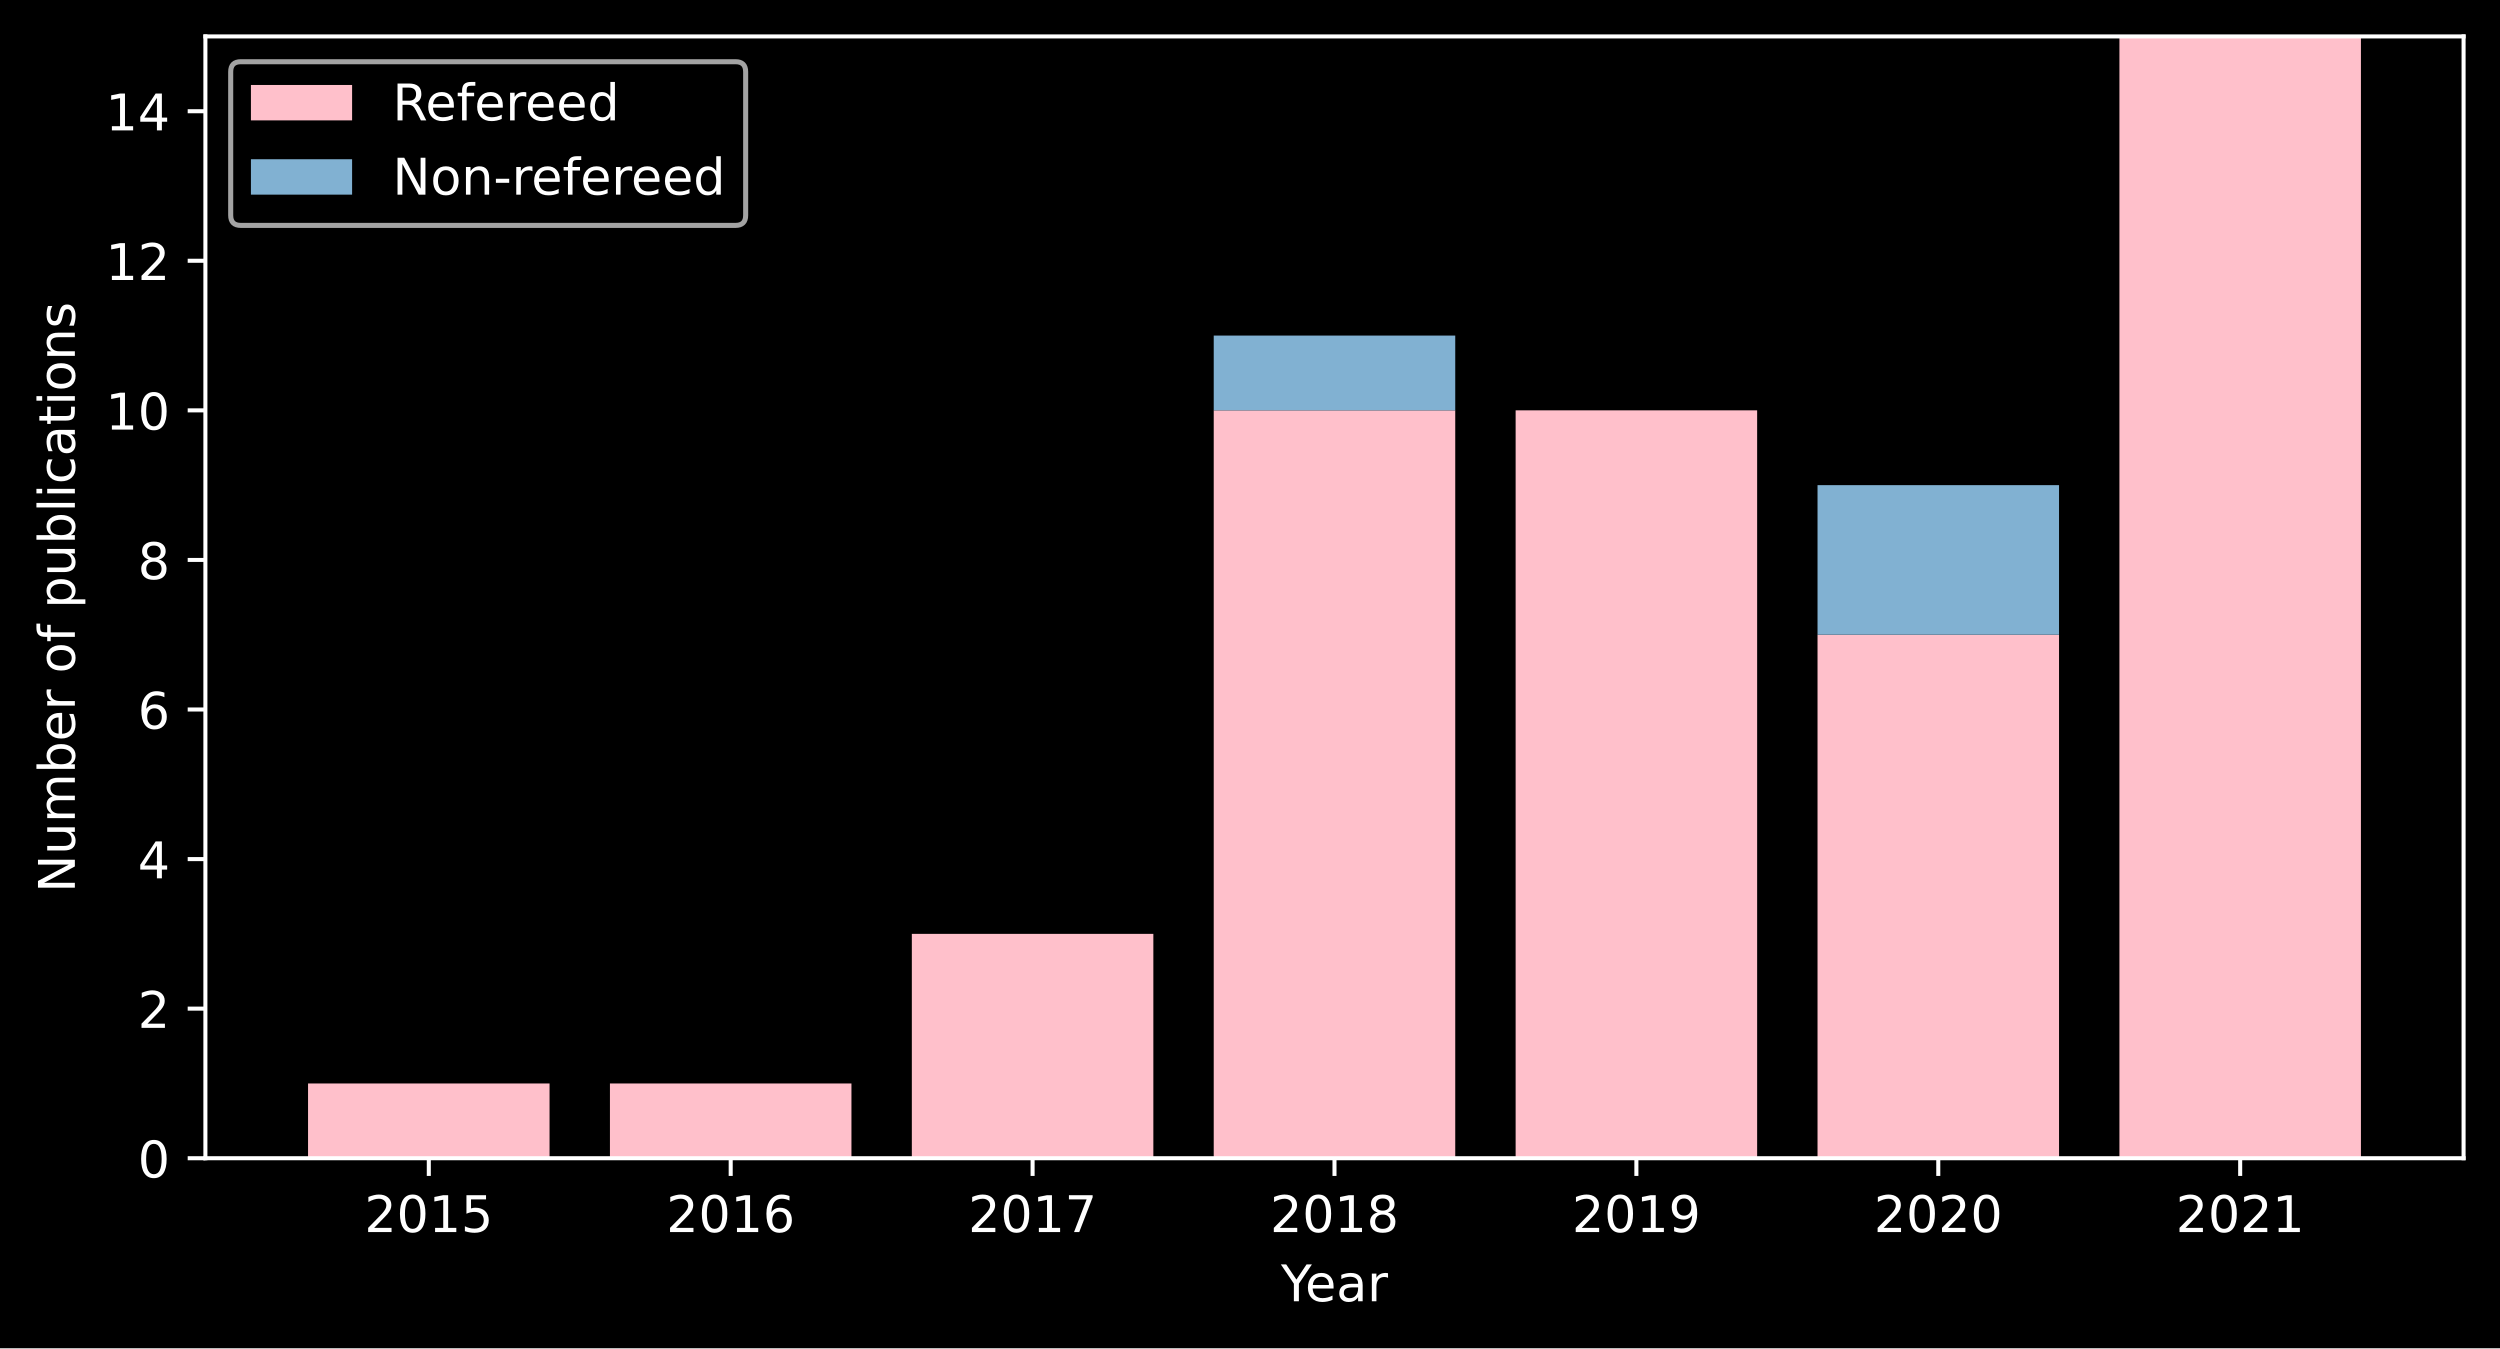
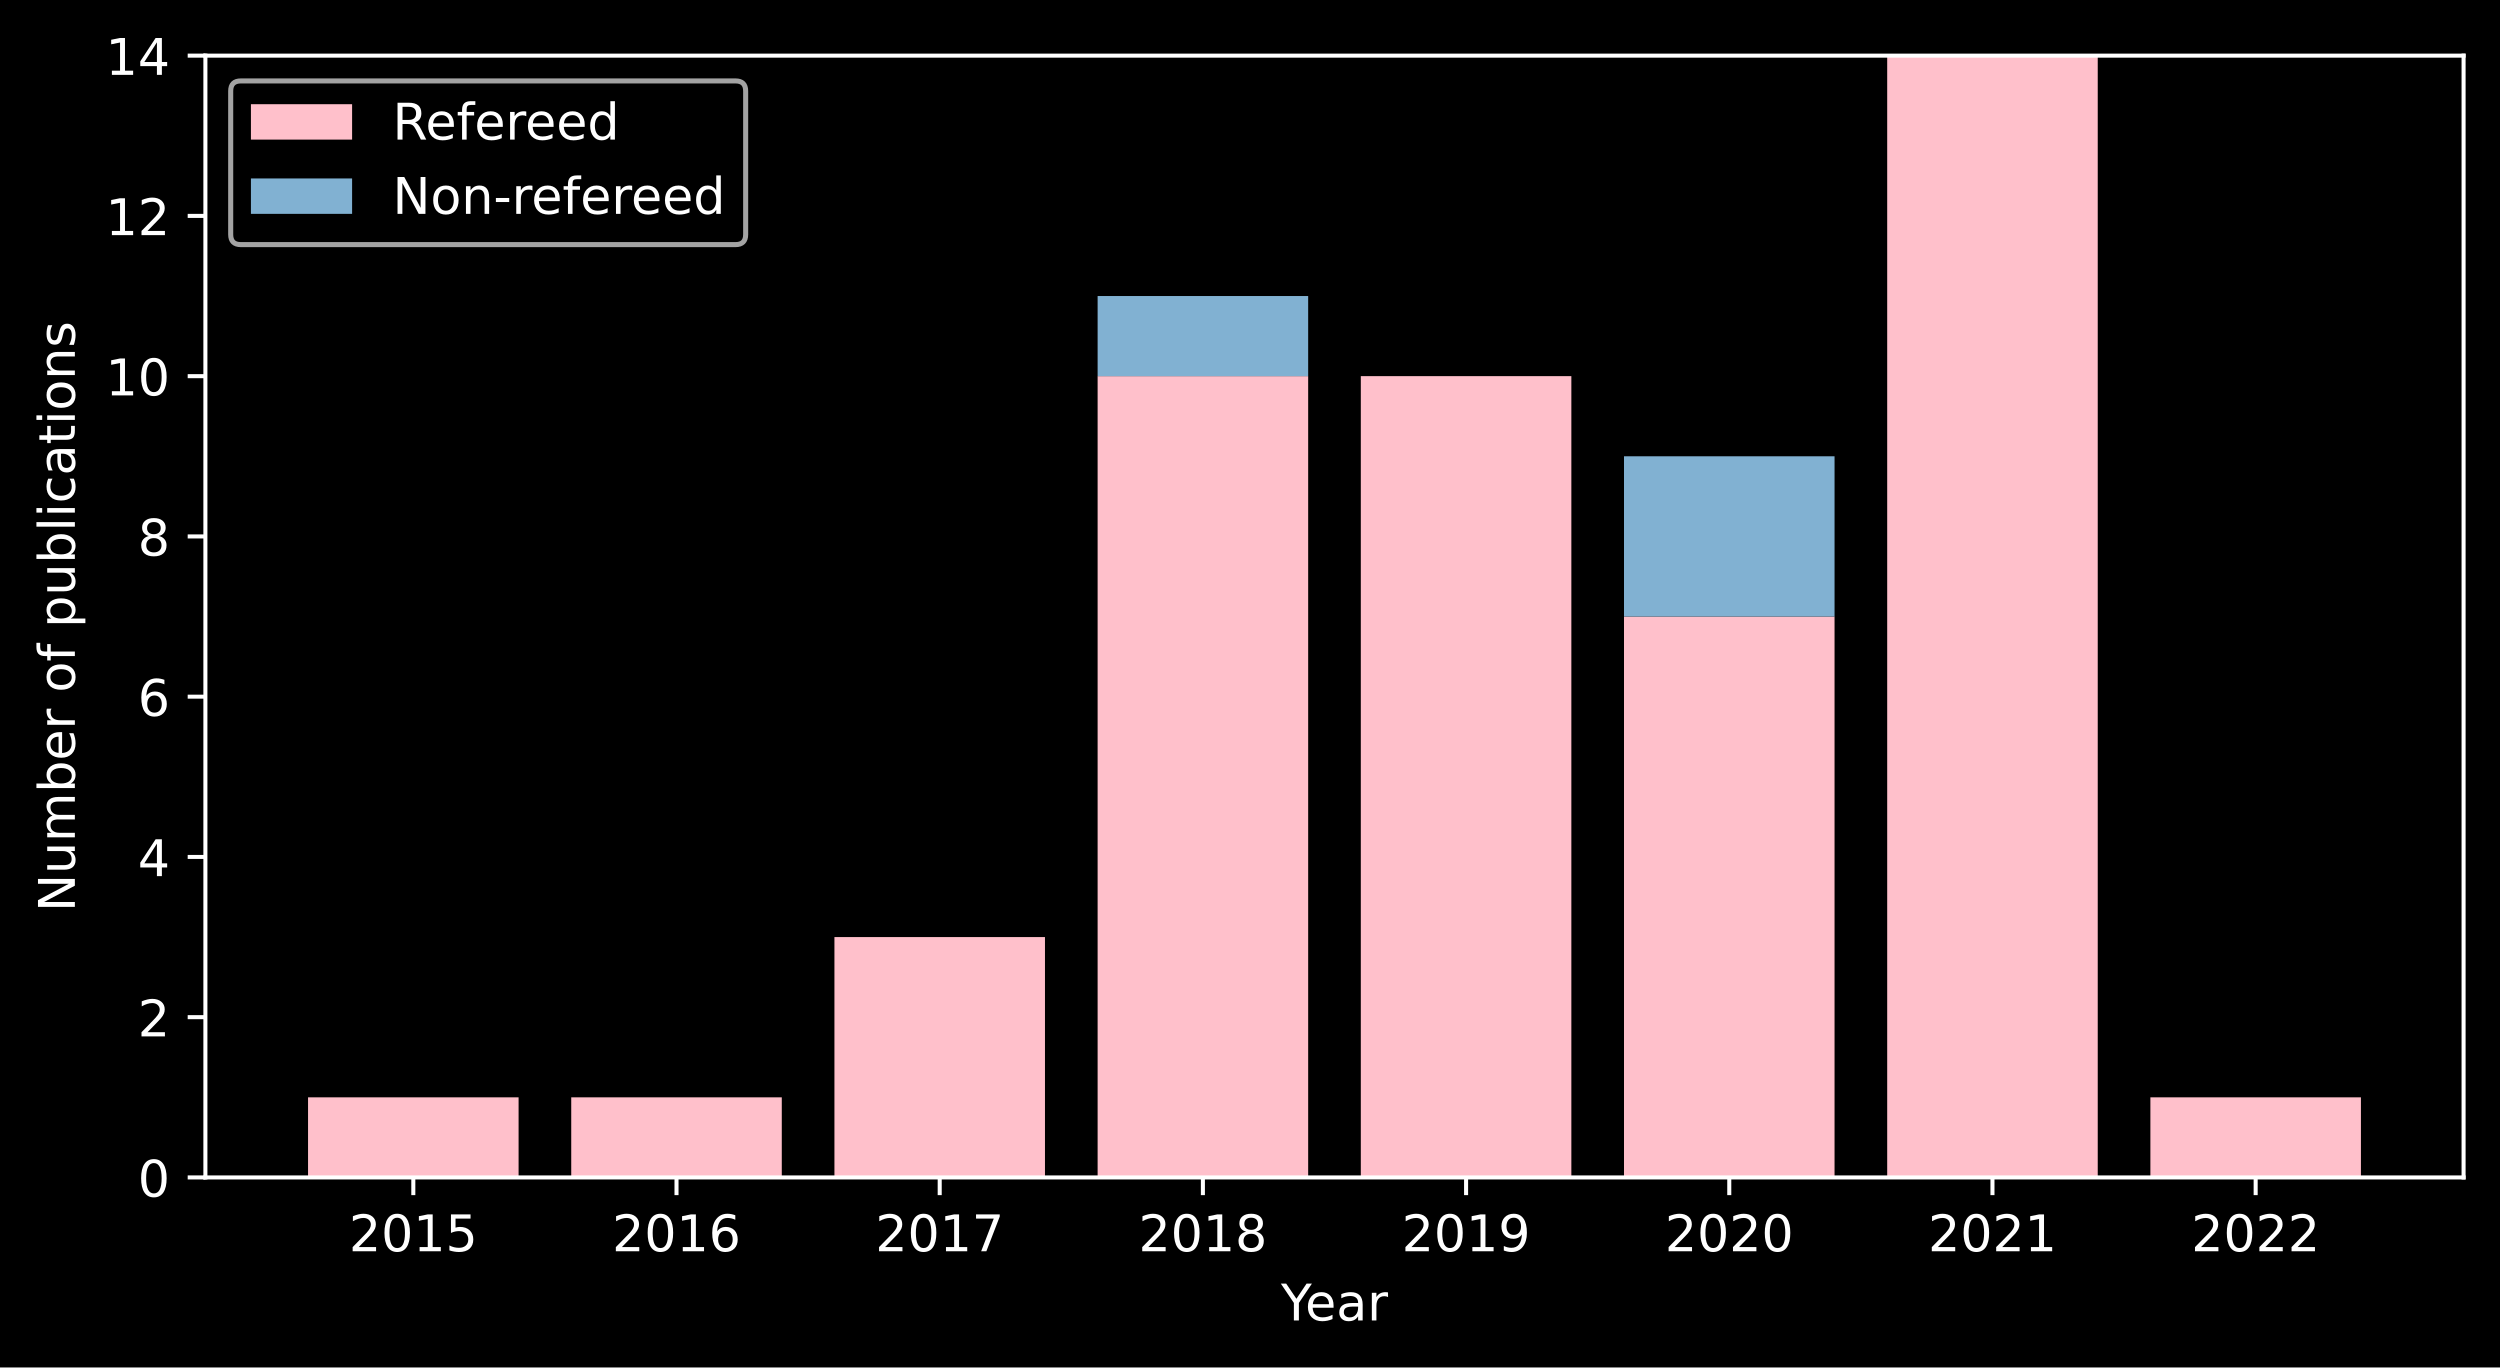
- <svg xmlns="http://www.w3.org/2000/svg" xmlns:xlink="http://www.w3.org/1999/xlink" width="494.203pt" height="266.516pt" viewBox="0 0 494.203 266.516" version="1.1">
+ <svg xmlns="http://www.w3.org/2000/svg" xmlns:xlink="http://www.w3.org/1999/xlink" width="494.203pt" height="270.315pt" viewBox="0 0 494.203 270.315" version="1.1">
  <defs>
    <style type="text/css">*{stroke-linejoin: round; stroke-linecap: butt}</style>
  </defs>
  <g id="figure_1">
    <g id="patch_1">
-       <path d="M 0 266.516  L 494.203 266.516  L 494.203 0  L 0 0  z " />
+       <path d="M 0 270.315  L 494.203 270.315  L 494.203 0  L 0 0  z " />
    </g>
    <g id="axes_1">
      <g id="patch_2">
-         <path d="M 40.603 228.96  L 487.003 228.96  L 487.003 7.2  L 40.603 7.2  z " />
+         <path d="M 40.603 232.759  L 487.003 232.759  L 487.003 10.999  L 40.603 10.999  z " />
      </g>
      <g id="patch_3">
-         <path d="M 418.969 228.96  L 466.712 228.96  L 466.712 7.2  L 418.969 7.2  z " clip-path="url(#p2ca83dac5c)" style="fill: #ffc0cb" />
+         <path d="M 425.09 232.759  L 466.712 232.759  L 466.712 216.919  L 425.09 216.919  z " clip-path="url(#p65c1b8918d)" style="fill: #ffc0cb" />
      </g>
      <g id="patch_4">
-         <path d="M 359.29 228.96  L 407.033 228.96  L 407.033 125.472  L 359.29 125.472  z " clip-path="url(#p2ca83dac5c)" style="fill: #ffc0cb" />
+         <path d="M 373.062 232.759  L 414.684 232.759  L 414.684 10.999  L 373.062 10.999  z " clip-path="url(#p65c1b8918d)" style="fill: #ffc0cb" />
      </g>
      <g id="patch_5">
-         <path d="M 299.611 228.96  L 347.354 228.96  L 347.354 81.12  L 299.611 81.12  z " clip-path="url(#p2ca83dac5c)" style="fill: #ffc0cb" />
+         <path d="M 321.034 232.759  L 362.656 232.759  L 362.656 121.879  L 321.034 121.879  z " clip-path="url(#p65c1b8918d)" style="fill: #ffc0cb" />
      </g>
      <g id="patch_6">
-         <path d="M 239.931 228.96  L 287.675 228.96  L 287.675 81.12  L 239.931 81.12  z " clip-path="url(#p2ca83dac5c)" style="fill: #ffc0cb" />
+         <path d="M 269.006 232.759  L 310.628 232.759  L 310.628 74.359  L 269.006 74.359  z " clip-path="url(#p65c1b8918d)" style="fill: #ffc0cb" />
      </g>
      <g id="patch_7">
-         <path d="M 180.252 228.96  L 227.996 228.96  L 227.996 184.608  L 180.252 184.608  z " clip-path="url(#p2ca83dac5c)" style="fill: #ffc0cb" />
+         <path d="M 216.978 232.759  L 258.6 232.759  L 258.6 74.359  L 216.978 74.359  z " clip-path="url(#p65c1b8918d)" style="fill: #ffc0cb" />
      </g>
      <g id="patch_8">
-         <path d="M 120.573 228.96  L 168.316 228.96  L 168.316 214.176  L 120.573 214.176  z " clip-path="url(#p2ca83dac5c)" style="fill: #ffc0cb" />
+         <path d="M 164.95 232.759  L 206.572 232.759  L 206.572 185.239  L 164.95 185.239  z " clip-path="url(#p65c1b8918d)" style="fill: #ffc0cb" />
      </g>
      <g id="patch_9">
-         <path d="M 60.894 228.96  L 108.637 228.96  L 108.637 214.176  L 60.894 214.176  z " clip-path="url(#p2ca83dac5c)" style="fill: #ffc0cb" />
+         <path d="M 112.922 232.759  L 154.544 232.759  L 154.544 216.919  L 112.922 216.919  z " clip-path="url(#p65c1b8918d)" style="fill: #ffc0cb" />
      </g>
      <g id="patch_10">
-         <path d="M 418.969 7.2  L 466.712 7.2  L 466.712 7.2  L 418.969 7.2  z " clip-path="url(#p2ca83dac5c)" style="fill: #81b1d2" />
+         <path d="M 60.894 232.759  L 102.516 232.759  L 102.516 216.919  L 60.894 216.919  z " clip-path="url(#p65c1b8918d)" style="fill: #ffc0cb" />
      </g>
      <g id="patch_11">
-         <path d="M 359.29 125.472  L 407.033 125.472  L 407.033 95.904  L 359.29 95.904  z " clip-path="url(#p2ca83dac5c)" style="fill: #81b1d2" />
+         <path d="M 425.09 216.919  L 466.712 216.919  L 466.712 216.919  L 425.09 216.919  z " clip-path="url(#p65c1b8918d)" style="fill: #81b1d2" />
      </g>
      <g id="patch_12">
-         <path d="M 299.611 81.12  L 347.354 81.12  L 347.354 81.12  L 299.611 81.12  z " clip-path="url(#p2ca83dac5c)" style="fill: #81b1d2" />
+         <path d="M 373.062 10.999  L 414.684 10.999  L 414.684 10.999  L 373.062 10.999  z " clip-path="url(#p65c1b8918d)" style="fill: #81b1d2" />
      </g>
      <g id="patch_13">
-         <path d="M 239.931 81.12  L 287.675 81.12  L 287.675 66.336  L 239.931 66.336  z " clip-path="url(#p2ca83dac5c)" style="fill: #81b1d2" />
+         <path d="M 321.034 121.879  L 362.656 121.879  L 362.656 90.199  L 321.034 90.199  z " clip-path="url(#p65c1b8918d)" style="fill: #81b1d2" />
      </g>
      <g id="patch_14">
-         <path d="M 180.252 184.608  L 227.996 184.608  L 227.996 184.608  L 180.252 184.608  z " clip-path="url(#p2ca83dac5c)" style="fill: #81b1d2" />
+         <path d="M 269.006 74.359  L 310.628 74.359  L 310.628 74.359  L 269.006 74.359  z " clip-path="url(#p65c1b8918d)" style="fill: #81b1d2" />
      </g>
      <g id="patch_15">
-         <path d="M 120.573 214.176  L 168.316 214.176  L 168.316 214.176  L 120.573 214.176  z " clip-path="url(#p2ca83dac5c)" style="fill: #81b1d2" />
+         <path d="M 216.978 74.359  L 258.6 74.359  L 258.6 58.519  L 216.978 58.519  z " clip-path="url(#p65c1b8918d)" style="fill: #81b1d2" />
      </g>
      <g id="patch_16">
-         <path d="M 60.894 214.176  L 108.637 214.176  L 108.637 214.176  L 60.894 214.176  z " clip-path="url(#p2ca83dac5c)" style="fill: #81b1d2" />
+         <path d="M 164.95 185.239  L 206.572 185.239  L 206.572 185.239  L 164.95 185.239  z " clip-path="url(#p65c1b8918d)" style="fill: #81b1d2" />
+       </g>
+       <g id="patch_17">
+         <path d="M 112.922 216.919  L 154.544 216.919  L 154.544 216.919  L 112.922 216.919  z " clip-path="url(#p65c1b8918d)" style="fill: #81b1d2" />
+       </g>
+       <g id="patch_18">
+         <path d="M 60.894 216.919  L 102.516 216.919  L 102.516 216.919  L 60.894 216.919  z " clip-path="url(#p65c1b8918d)" style="fill: #81b1d2" />
      </g>
      <g id="matplotlib.axis_1">
        <g id="xtick_1">
          <g id="line2d_1">
            <defs>
-               <path id="m5ac67cf105" d="M 0 0  L 0 3.5  " style="stroke: #ffffff; stroke-width: 0.8" />
-             </defs>
-             <g>
-               <use xlink:href="#m5ac67cf105" x="442.841" y="228.96" style="fill: #ffffff; stroke: #ffffff; stroke-width: 0.8" />
+               <path id="mf0e257eac7" d="M 0 0  L 0 3.5  " style="stroke: #ffffff; stroke-width: 0.8" />
+             </defs>
+             <g>
+               <use xlink:href="#mf0e257eac7" x="445.901" y="232.759" style="fill: #ffffff; stroke: #ffffff; stroke-width: 0.8" />
            </g>
          </g>
          <g id="text_1">
-             <g style="fill: #ffffff" transform="translate(430.1156 243.5584)scale(0.1 -0.1)">
+             <g style="fill: #ffffff" transform="translate(433.176 247.3577)scale(0.1 -0.1)">
              <defs>
                <path id="DejaVuSans-32" d="M 1228 531  L 3431 531  L 3431 0  L 469 0  L 469 531  Q 828 903 1448 1529  Q 2069 2156 2228 2338  Q 2531 2678 2651 2914  Q 2772 3150 2772 3378  Q 2772 3750 2511 3984  Q 2250 4219 1831 4219  Q 1534 4219 1204 4116  Q 875 4013 500 3803  L 500 4441  Q 881 4594 1212 4672  Q 1544 4750 1819 4750  Q 2544 4750 2975 4387  Q 3406 4025 3406 3419  Q 3406 3131 3298 2873  Q 3191 2616 2906 2266  Q 2828 2175 2409 1742  Q 1991 1309 1228 531  z " transform="scale(0.015625)" />
                <path id="DejaVuSans-30" d="M 2034 4250  Q 1547 4250 1301 3770  Q 1056 3291 1056 2328  Q 1056 1369 1301 889  Q 1547 409 2034 409  Q 2525 409 2770 889  Q 3016 1369 3016 2328  Q 3016 3291 2770 3770  Q 2525 4250 2034 4250  z M 2034 4750  Q 2819 4750 3233 4129  Q 3647 3509 3647 2328  Q 3647 1150 3233 529  Q 2819 -91 2034 -91  Q 1250 -91 836 529  Q 422 1150 422 2328  Q 422 3509 836 4129  Q 1250 4750 2034 4750  z " transform="scale(0.015625)" />
+               </defs>
+               <use xlink:href="#DejaVuSans-32" />
+               <use xlink:href="#DejaVuSans-30" x="63.623" />
+               <use xlink:href="#DejaVuSans-32" x="127.246" />
+               <use xlink:href="#DejaVuSans-32" x="190.869" />
+             </g>
+           </g>
+         </g>
+         <g id="xtick_2">
+           <g id="line2d_2">
+             <g>
+               <use xlink:href="#mf0e257eac7" x="393.873" y="232.759" style="fill: #ffffff; stroke: #ffffff; stroke-width: 0.8" />
+             </g>
+           </g>
+           <g id="text_2">
+             <g style="fill: #ffffff" transform="translate(381.1481 247.3577)scale(0.1 -0.1)">
+               <defs>
                <path id="DejaVuSans-31" d="M 794 531  L 1825 531  L 1825 4091  L 703 3866  L 703 4441  L 1819 4666  L 2450 4666  L 2450 531  L 3481 531  L 3481 0  L 794 0  L 794 531  z " transform="scale(0.015625)" />
              </defs>
              <use xlink:href="#DejaVuSans-32" />
              <use xlink:href="#DejaVuSans-30" x="63.623" />
              <use xlink:href="#DejaVuSans-32" x="127.246" />
              <use xlink:href="#DejaVuSans-31" x="190.869" />
            </g>
          </g>
        </g>
-         <g id="xtick_2">
-           <g id="line2d_2">
-             <g>
-               <use xlink:href="#m5ac67cf105" x="383.161" y="228.96" style="fill: #ffffff; stroke: #ffffff; stroke-width: 0.8" />
-             </g>
-           </g>
-           <g id="text_2">
-             <g style="fill: #ffffff" transform="translate(370.4364 243.5584)scale(0.1 -0.1)">
+         <g id="xtick_3">
+           <g id="line2d_3">
+             <g>
+               <use xlink:href="#mf0e257eac7" x="341.845" y="232.759" style="fill: #ffffff; stroke: #ffffff; stroke-width: 0.8" />
+             </g>
+           </g>
+           <g id="text_3">
+             <g style="fill: #ffffff" transform="translate(329.1201 247.3577)scale(0.1 -0.1)">
              <use xlink:href="#DejaVuSans-32" />
              <use xlink:href="#DejaVuSans-30" x="63.623" />
              <use xlink:href="#DejaVuSans-32" x="127.246" />
              <use xlink:href="#DejaVuSans-30" x="190.869" />
            </g>
          </g>
        </g>
-         <g id="xtick_3">
-           <g id="line2d_3">
-             <g>
-               <use xlink:href="#m5ac67cf105" x="323.482" y="228.96" style="fill: #ffffff; stroke: #ffffff; stroke-width: 0.8" />
-             </g>
-           </g>
-           <g id="text_3">
-             <g style="fill: #ffffff" transform="translate(310.7573 243.5584)scale(0.1 -0.1)">
+         <g id="xtick_4">
+           <g id="line2d_4">
+             <g>
+               <use xlink:href="#mf0e257eac7" x="289.817" y="232.759" style="fill: #ffffff; stroke: #ffffff; stroke-width: 0.8" />
+             </g>
+           </g>
+           <g id="text_4">
+             <g style="fill: #ffffff" transform="translate(277.0921 247.3577)scale(0.1 -0.1)">
              <defs>
                <path id="DejaVuSans-39" d="M 703 97  L 703 672  Q 941 559 1184 500  Q 1428 441 1663 441  Q 2288 441 2617 861  Q 2947 1281 2994 2138  Q 2813 1869 2534 1725  Q 2256 1581 1919 1581  Q 1219 1581 811 2004  Q 403 2428 403 3163  Q 403 3881 828 4315  Q 1253 4750 1959 4750  Q 2769 4750 3195 4129  Q 3622 3509 3622 2328  Q 3622 1225 3098 567  Q 2575 -91 1691 -91  Q 1453 -91 1209 -44  Q 966 3 703 97  z M 1959 2075  Q 2384 2075 2632 2365  Q 2881 2656 2881 3163  Q 2881 3666 2632 3958  Q 2384 4250 1959 4250  Q 1534 4250 1286 3958  Q 1038 3666 1038 3163  Q 1038 2656 1286 2365  Q 1534 2075 1959 2075  z " transform="scale(0.015625)" />
              </defs>
              <use xlink:href="#DejaVuSans-32" />
              <use xlink:href="#DejaVuSans-30" x="63.623" />
              <use xlink:href="#DejaVuSans-31" x="127.246" />
              <use xlink:href="#DejaVuSans-39" x="190.869" />
            </g>
          </g>
        </g>
-         <g id="xtick_4">
-           <g id="line2d_4">
-             <g>
-               <use xlink:href="#m5ac67cf105" x="263.803" y="228.96" style="fill: #ffffff; stroke: #ffffff; stroke-width: 0.8" />
-             </g>
-           </g>
-           <g id="text_4">
-             <g style="fill: #ffffff" transform="translate(251.0781 243.5584)scale(0.1 -0.1)">
+         <g id="xtick_5">
+           <g id="line2d_5">
+             <g>
+               <use xlink:href="#mf0e257eac7" x="237.789" y="232.759" style="fill: #ffffff; stroke: #ffffff; stroke-width: 0.8" />
+             </g>
+           </g>
+           <g id="text_5">
+             <g style="fill: #ffffff" transform="translate(225.0641 247.3577)scale(0.1 -0.1)">
              <defs>
                <path id="DejaVuSans-38" d="M 2034 2216  Q 1584 2216 1326 1975  Q 1069 1734 1069 1313  Q 1069 891 1326 650  Q 1584 409 2034 409  Q 2484 409 2743 651  Q 3003 894 3003 1313  Q 3003 1734 2745 1975  Q 2488 2216 2034 2216  z M 1403 2484  Q 997 2584 770 2862  Q 544 3141 544 3541  Q 544 4100 942 4425  Q 1341 4750 2034 4750  Q 2731 4750 3128 4425  Q 3525 4100 3525 3541  Q 3525 3141 3298 2862  Q 3072 2584 2669 2484  Q 3125 2378 3379 2068  Q 3634 1759 3634 1313  Q 3634 634 3220 271  Q 2806 -91 2034 -91  Q 1263 -91 848 271  Q 434 634 434 1313  Q 434 1759 690 2068  Q 947 2378 1403 2484  z M 1172 3481  Q 1172 3119 1398 2916  Q 1625 2713 2034 2713  Q 2441 2713 2670 2916  Q 2900 3119 2900 3481  Q 2900 3844 2670 4047  Q 2441 4250 2034 4250  Q 1625 4250 1398 4047  Q 1172 3844 1172 3481  z " transform="scale(0.015625)" />
              </defs>
              <use xlink:href="#DejaVuSans-32" />
              <use xlink:href="#DejaVuSans-30" x="63.623" />
              <use xlink:href="#DejaVuSans-31" x="127.246" />
              <use xlink:href="#DejaVuSans-38" x="190.869" />
            </g>
          </g>
        </g>
-         <g id="xtick_5">
-           <g id="line2d_5">
-             <g>
-               <use xlink:href="#m5ac67cf105" x="204.124" y="228.96" style="fill: #ffffff; stroke: #ffffff; stroke-width: 0.8" />
-             </g>
-           </g>
-           <g id="text_5">
-             <g style="fill: #ffffff" transform="translate(191.399 243.5584)scale(0.1 -0.1)">
+         <g id="xtick_6">
+           <g id="line2d_6">
+             <g>
+               <use xlink:href="#mf0e257eac7" x="185.761" y="232.759" style="fill: #ffffff; stroke: #ffffff; stroke-width: 0.8" />
+             </g>
+           </g>
+           <g id="text_6">
+             <g style="fill: #ffffff" transform="translate(173.0362 247.3577)scale(0.1 -0.1)">
              <defs>
                <path id="DejaVuSans-37" d="M 525 4666  L 3525 4666  L 3525 4397  L 1831 0  L 1172 0  L 2766 4134  L 525 4134  L 525 4666  z " transform="scale(0.015625)" />
              </defs>
              <use xlink:href="#DejaVuSans-32" />
              <use xlink:href="#DejaVuSans-30" x="63.623" />
              <use xlink:href="#DejaVuSans-31" x="127.246" />
              <use xlink:href="#DejaVuSans-37" x="190.869" />
            </g>
          </g>
        </g>
-         <g id="xtick_6">
-           <g id="line2d_6">
-             <g>
-               <use xlink:href="#m5ac67cf105" x="144.445" y="228.96" style="fill: #ffffff; stroke: #ffffff; stroke-width: 0.8" />
-             </g>
-           </g>
-           <g id="text_6">
-             <g style="fill: #ffffff" transform="translate(131.7198 243.5584)scale(0.1 -0.1)">
+         <g id="xtick_7">
+           <g id="line2d_7">
+             <g>
+               <use xlink:href="#mf0e257eac7" x="133.733" y="232.759" style="fill: #ffffff; stroke: #ffffff; stroke-width: 0.8" />
+             </g>
+           </g>
+           <g id="text_7">
+             <g style="fill: #ffffff" transform="translate(121.0082 247.3577)scale(0.1 -0.1)">
              <defs>
                <path id="DejaVuSans-36" d="M 2113 2584  Q 1688 2584 1439 2293  Q 1191 2003 1191 1497  Q 1191 994 1439 701  Q 1688 409 2113 409  Q 2538 409 2786 701  Q 3034 994 3034 1497  Q 3034 2003 2786 2293  Q 2538 2584 2113 2584  z M 3366 4563  L 3366 3988  Q 3128 4100 2886 4159  Q 2644 4219 2406 4219  Q 1781 4219 1451 3797  Q 1122 3375 1075 2522  Q 1259 2794 1537 2939  Q 1816 3084 2150 3084  Q 2853 3084 3261 2657  Q 3669 2231 3669 1497  Q 3669 778 3244 343  Q 2819 -91 2113 -91  Q 1303 -91 875 529  Q 447 1150 447 2328  Q 447 3434 972 4092  Q 1497 4750 2381 4750  Q 2619 4750 2861 4703  Q 3103 4656 3366 4563  z " transform="scale(0.015625)" />
              </defs>
              <use xlink:href="#DejaVuSans-32" />
              <use xlink:href="#DejaVuSans-30" x="63.623" />
              <use xlink:href="#DejaVuSans-31" x="127.246" />
              <use xlink:href="#DejaVuSans-36" x="190.869" />
            </g>
          </g>
        </g>
-         <g id="xtick_7">
-           <g id="line2d_7">
-             <g>
-               <use xlink:href="#m5ac67cf105" x="84.766" y="228.96" style="fill: #ffffff; stroke: #ffffff; stroke-width: 0.8" />
-             </g>
-           </g>
-           <g id="text_7">
-             <g style="fill: #ffffff" transform="translate(72.04069 243.5584)scale(0.1 -0.1)">
+         <g id="xtick_8">
+           <g id="line2d_8">
+             <g>
+               <use xlink:href="#mf0e257eac7" x="81.705" y="232.759" style="fill: #ffffff; stroke: #ffffff; stroke-width: 0.8" />
+             </g>
+           </g>
+           <g id="text_8">
+             <g style="fill: #ffffff" transform="translate(68.98022 247.3577)scale(0.1 -0.1)">
              <defs>
                <path id="DejaVuSans-35" d="M 691 4666  L 3169 4666  L 3169 4134  L 1269 4134  L 1269 2991  Q 1406 3038 1543 3061  Q 1681 3084 1819 3084  Q 2600 3084 3056 2656  Q 3513 2228 3513 1497  Q 3513 744 3044 326  Q 2575 -91 1722 -91  Q 1428 -91 1123 -41  Q 819 9 494 109  L 494 744  Q 775 591 1075 516  Q 1375 441 1709 441  Q 2250 441 2565 725  Q 2881 1009 2881 1497  Q 2881 1984 2565 2268  Q 2250 2553 1709 2553  Q 1456 2553 1204 2497  Q 953 2441 691 2322  L 691 4666  z " transform="scale(0.015625)" />
              </defs>
              <use xlink:href="#DejaVuSans-32" />
              <use xlink:href="#DejaVuSans-30" x="63.623" />
              <use xlink:href="#DejaVuSans-31" x="127.246" />
              <use xlink:href="#DejaVuSans-35" x="190.869" />
            </g>
          </g>
        </g>
-         <g id="text_8">
-           <g style="fill: #ffffff" transform="translate(253.2156 257.2366)scale(0.1 -0.1)">
+         <g id="text_9">
+           <g style="fill: #ffffff" transform="translate(253.2156 261.0358)scale(0.1 -0.1)">
            <defs>
              <path id="DejaVuSans-59" d="M -13 4666  L 666 4666  L 1959 2747  L 3244 4666  L 3922 4666  L 2272 2222  L 2272 0  L 1638 0  L 1638 2222  L -13 4666  z " transform="scale(0.015625)" />
              <path id="DejaVuSans-65" d="M 3597 1894  L 3597 1613  L 953 1613  Q 991 1019 1311 708  Q 1631 397 2203 397  Q 2534 397 2845 478  Q 3156 559 3463 722  L 3463 178  Q 3153 47 2828 -22  Q 2503 -91 2169 -91  Q 1331 -91 842 396  Q 353 884 353 1716  Q 353 2575 817 3079  Q 1281 3584 2069 3584  Q 2775 3584 3186 3129  Q 3597 2675 3597 1894  z M 3022 2063  Q 3016 2534 2758 2815  Q 2500 3097 2075 3097  Q 1594 3097 1305 2825  Q 1016 2553 972 2059  L 3022 2063  z " transform="scale(0.015625)" />
              <path id="DejaVuSans-61" d="M 2194 1759  Q 1497 1759 1228 1600  Q 959 1441 959 1056  Q 959 750 1161 570  Q 1363 391 1709 391  Q 2188 391 2477 730  Q 2766 1069 2766 1631  L 2766 1759  L 2194 1759  z M 3341 1997  L 3341 0  L 2766 0  L 2766 531  Q 2569 213 2275 61  Q 1981 -91 1556 -91  Q 1019 -91 701 211  Q 384 513 384 1019  Q 384 1609 779 1909  Q 1175 2209 1959 2209  L 2766 2209  L 2766 2266  Q 2766 2663 2505 2880  Q 2244 3097 1772 3097  Q 1472 3097 1187 3025  Q 903 2953 641 2809  L 641 3341  Q 956 3463 1253 3523  Q 1550 3584 1831 3584  Q 2591 3584 2966 3190  Q 3341 2797 3341 1997  z " transform="scale(0.015625)" />
              <path id="DejaVuSans-72" d="M 2631 2963  Q 2534 3019 2420 3045  Q 2306 3072 2169 3072  Q 1681 3072 1420 2755  Q 1159 2438 1159 1844  L 1159 0  L 581 0  L 581 3500  L 1159 3500  L 1159 2956  Q 1341 3275 1631 3429  Q 1922 3584 2338 3584  Q 2397 3584 2469 3576  Q 2541 3569 2628 3553  L 2631 2963  z " transform="scale(0.015625)" />
            </defs>
            <use xlink:href="#DejaVuSans-59" />
            <use xlink:href="#DejaVuSans-65" x="47.834" />
            <use xlink:href="#DejaVuSans-61" x="109.357" />
            <use xlink:href="#DejaVuSans-72" x="170.637" />
          </g>
        </g>
      </g>
      <g id="matplotlib.axis_2">
        <g id="ytick_1">
-           <g id="line2d_8">
-             <defs>
-               <path id="m1ccf8894b9" d="M 0 0  L -3.5 0  " style="stroke: #ffffff; stroke-width: 0.8" />
-             </defs>
-             <g>
-               <use xlink:href="#m1ccf8894b9" x="40.603" y="228.96" style="fill: #ffffff; stroke: #ffffff; stroke-width: 0.8" />
-             </g>
-           </g>
-           <g id="text_9">
-             <g style="fill: #ffffff" transform="translate(27.24063 232.7592)scale(0.1 -0.1)">
+           <g id="line2d_9">
+             <defs>
+               <path id="m6a68aeeb40" d="M 0 0  L -3.5 0  " style="stroke: #ffffff; stroke-width: 0.8" />
+             </defs>
+             <g>
+               <use xlink:href="#m6a68aeeb40" x="40.603" y="232.759" style="fill: #ffffff; stroke: #ffffff; stroke-width: 0.8" />
+             </g>
+           </g>
+           <g id="text_10">
+             <g style="fill: #ffffff" transform="translate(27.24063 236.5584)scale(0.1 -0.1)">
              <use xlink:href="#DejaVuSans-30" />
            </g>
          </g>
        </g>
        <g id="ytick_2">
-           <g id="line2d_9">
-             <g>
-               <use xlink:href="#m1ccf8894b9" x="40.603" y="199.392" style="fill: #ffffff; stroke: #ffffff; stroke-width: 0.8" />
-             </g>
-           </g>
-           <g id="text_10">
-             <g style="fill: #ffffff" transform="translate(27.24063 203.1912)scale(0.1 -0.1)">
+           <g id="line2d_10">
+             <g>
+               <use xlink:href="#m6a68aeeb40" x="40.603" y="201.079" style="fill: #ffffff; stroke: #ffffff; stroke-width: 0.8" />
+             </g>
+           </g>
+           <g id="text_11">
+             <g style="fill: #ffffff" transform="translate(27.24063 204.8784)scale(0.1 -0.1)">
              <use xlink:href="#DejaVuSans-32" />
            </g>
          </g>
        </g>
        <g id="ytick_3">
-           <g id="line2d_10">
-             <g>
-               <use xlink:href="#m1ccf8894b9" x="40.603" y="169.824" style="fill: #ffffff; stroke: #ffffff; stroke-width: 0.8" />
-             </g>
-           </g>
-           <g id="text_11">
-             <g style="fill: #ffffff" transform="translate(27.24063 173.6232)scale(0.1 -0.1)">
+           <g id="line2d_11">
+             <g>
+               <use xlink:href="#m6a68aeeb40" x="40.603" y="169.399" style="fill: #ffffff; stroke: #ffffff; stroke-width: 0.8" />
+             </g>
+           </g>
+           <g id="text_12">
+             <g style="fill: #ffffff" transform="translate(27.24063 173.1984)scale(0.1 -0.1)">
              <defs>
                <path id="DejaVuSans-34" d="M 2419 4116  L 825 1625  L 2419 1625  L 2419 4116  z M 2253 4666  L 3047 4666  L 3047 1625  L 3713 1625  L 3713 1100  L 3047 1100  L 3047 0  L 2419 0  L 2419 1100  L 313 1100  L 313 1709  L 2253 4666  z " transform="scale(0.015625)" />
              </defs>
              <use xlink:href="#DejaVuSans-34" />
            </g>
          </g>
        </g>
        <g id="ytick_4">
-           <g id="line2d_11">
-             <g>
-               <use xlink:href="#m1ccf8894b9" x="40.603" y="140.256" style="fill: #ffffff; stroke: #ffffff; stroke-width: 0.8" />
-             </g>
-           </g>
-           <g id="text_12">
-             <g style="fill: #ffffff" transform="translate(27.24063 144.0552)scale(0.1 -0.1)">
+           <g id="line2d_12">
+             <g>
+               <use xlink:href="#m6a68aeeb40" x="40.603" y="137.719" style="fill: #ffffff; stroke: #ffffff; stroke-width: 0.8" />
+             </g>
+           </g>
+           <g id="text_13">
+             <g style="fill: #ffffff" transform="translate(27.24063 141.5184)scale(0.1 -0.1)">
              <use xlink:href="#DejaVuSans-36" />
            </g>
          </g>
        </g>
        <g id="ytick_5">
-           <g id="line2d_12">
-             <g>
-               <use xlink:href="#m1ccf8894b9" x="40.603" y="110.688" style="fill: #ffffff; stroke: #ffffff; stroke-width: 0.8" />
-             </g>
-           </g>
-           <g id="text_13">
-             <g style="fill: #ffffff" transform="translate(27.24063 114.4872)scale(0.1 -0.1)">
+           <g id="line2d_13">
+             <g>
+               <use xlink:href="#m6a68aeeb40" x="40.603" y="106.039" style="fill: #ffffff; stroke: #ffffff; stroke-width: 0.8" />
+             </g>
+           </g>
+           <g id="text_14">
+             <g style="fill: #ffffff" transform="translate(27.24063 109.8384)scale(0.1 -0.1)">
              <use xlink:href="#DejaVuSans-38" />
            </g>
          </g>
        </g>
        <g id="ytick_6">
-           <g id="line2d_13">
-             <g>
-               <use xlink:href="#m1ccf8894b9" x="40.603" y="81.12" style="fill: #ffffff; stroke: #ffffff; stroke-width: 0.8" />
-             </g>
-           </g>
-           <g id="text_14">
-             <g style="fill: #ffffff" transform="translate(20.87813 84.91922)scale(0.1 -0.1)">
+           <g id="line2d_14">
+             <g>
+               <use xlink:href="#m6a68aeeb40" x="40.603" y="74.359" style="fill: #ffffff; stroke: #ffffff; stroke-width: 0.8" />
+             </g>
+           </g>
+           <g id="text_15">
+             <g style="fill: #ffffff" transform="translate(20.87813 78.15844)scale(0.1 -0.1)">
              <use xlink:href="#DejaVuSans-31" />
              <use xlink:href="#DejaVuSans-30" x="63.623" />
            </g>
          </g>
        </g>
        <g id="ytick_7">
-           <g id="line2d_14">
-             <g>
-               <use xlink:href="#m1ccf8894b9" x="40.603" y="51.552" style="fill: #ffffff; stroke: #ffffff; stroke-width: 0.8" />
-             </g>
-           </g>
-           <g id="text_15">
-             <g style="fill: #ffffff" transform="translate(20.87813 55.35122)scale(0.1 -0.1)">
+           <g id="line2d_15">
+             <g>
+               <use xlink:href="#m6a68aeeb40" x="40.603" y="42.679" style="fill: #ffffff; stroke: #ffffff; stroke-width: 0.8" />
+             </g>
+           </g>
+           <g id="text_16">
+             <g style="fill: #ffffff" transform="translate(20.87813 46.47844)scale(0.1 -0.1)">
              <use xlink:href="#DejaVuSans-31" />
              <use xlink:href="#DejaVuSans-32" x="63.623" />
            </g>
          </g>
        </g>
        <g id="ytick_8">
-           <g id="line2d_15">
-             <g>
-               <use xlink:href="#m1ccf8894b9" x="40.603" y="21.984" style="fill: #ffffff; stroke: #ffffff; stroke-width: 0.8" />
-             </g>
-           </g>
-           <g id="text_16">
-             <g style="fill: #ffffff" transform="translate(20.87813 25.78322)scale(0.1 -0.1)">
+           <g id="line2d_16">
+             <g>
+               <use xlink:href="#m6a68aeeb40" x="40.603" y="10.999" style="fill: #ffffff; stroke: #ffffff; stroke-width: 0.8" />
+             </g>
+           </g>
+           <g id="text_17">
+             <g style="fill: #ffffff" transform="translate(20.87813 14.79844)scale(0.1 -0.1)">
              <use xlink:href="#DejaVuSans-31" />
              <use xlink:href="#DejaVuSans-34" x="63.623" />
            </g>
          </g>
        </g>
-         <g id="text_17">
-           <g style="fill: #ffffff" transform="translate(14.79844 176.4542)rotate(-90)scale(0.1 -0.1)">
+         <g id="text_18">
+           <g style="fill: #ffffff" transform="translate(14.79844 180.2534)rotate(-90)scale(0.1 -0.1)">
            <defs>
              <path id="DejaVuSans-4e" d="M 628 4666  L 1478 4666  L 3547 763  L 3547 4666  L 4159 4666  L 4159 0  L 3309 0  L 1241 3903  L 1241 0  L 628 0  L 628 4666  z " transform="scale(0.015625)" />
              <path id="DejaVuSans-75" d="M 544 1381  L 544 3500  L 1119 3500  L 1119 1403  Q 1119 906 1312 657  Q 1506 409 1894 409  Q 2359 409 2629 706  Q 2900 1003 2900 1516  L 2900 3500  L 3475 3500  L 3475 0  L 2900 0  L 2900 538  Q 2691 219 2414 64  Q 2138 -91 1772 -91  Q 1169 -91 856 284  Q 544 659 544 1381  z M 1991 3584  L 1991 3584  z " transform="scale(0.015625)" />
              <path id="DejaVuSans-6d" d="M 3328 2828  Q 3544 3216 3844 3400  Q 4144 3584 4550 3584  Q 5097 3584 5394 3201  Q 5691 2819 5691 2113  L 5691 0  L 5113 0  L 5113 2094  Q 5113 2597 4934 2840  Q 4756 3084 4391 3084  Q 3944 3084 3684 2787  Q 3425 2491 3425 1978  L 3425 0  L 2847 0  L 2847 2094  Q 2847 2600 2669 2842  Q 2491 3084 2119 3084  Q 1678 3084 1418 2786  Q 1159 2488 1159 1978  L 1159 0  L 581 0  L 581 3500  L 1159 3500  L 1159 2956  Q 1356 3278 1631 3431  Q 1906 3584 2284 3584  Q 2666 3584 2933 3390  Q 3200 3197 3328 2828  z " transform="scale(0.015625)" />
              <path id="DejaVuSans-62" d="M 3116 1747  Q 3116 2381 2855 2742  Q 2594 3103 2138 3103  Q 1681 3103 1420 2742  Q 1159 2381 1159 1747  Q 1159 1113 1420 752  Q 1681 391 2138 391  Q 2594 391 2855 752  Q 3116 1113 3116 1747  z M 1159 2969  Q 1341 3281 1617 3432  Q 1894 3584 2278 3584  Q 2916 3584 3314 3078  Q 3713 2572 3713 1747  Q 3713 922 3314 415  Q 2916 -91 2278 -91  Q 1894 -91 1617 61  Q 1341 213 1159 525  L 1159 0  L 581 0  L 581 4863  L 1159 4863  L 1159 2969  z " transform="scale(0.015625)" />
              <path id="DejaVuSans-20" transform="scale(0.015625)" />
              <path id="DejaVuSans-6f" d="M 1959 3097  Q 1497 3097 1228 2736  Q 959 2375 959 1747  Q 959 1119 1226 758  Q 1494 397 1959 397  Q 2419 397 2687 759  Q 2956 1122 2956 1747  Q 2956 2369 2687 2733  Q 2419 3097 1959 3097  z M 1959 3584  Q 2709 3584 3137 3096  Q 3566 2609 3566 1747  Q 3566 888 3137 398  Q 2709 -91 1959 -91  Q 1206 -91 779 398  Q 353 888 353 1747  Q 353 2609 779 3096  Q 1206 3584 1959 3584  z " transform="scale(0.015625)" />
              <path id="DejaVuSans-66" d="M 2375 4863  L 2375 4384  L 1825 4384  Q 1516 4384 1395 4259  Q 1275 4134 1275 3809  L 1275 3500  L 2222 3500  L 2222 3053  L 1275 3053  L 1275 0  L 697 0  L 697 3053  L 147 3053  L 147 3500  L 697 3500  L 697 3744  Q 697 4328 969 4595  Q 1241 4863 1831 4863  L 2375 4863  z " transform="scale(0.015625)" />
              <path id="DejaVuSans-70" d="M 1159 525  L 1159 -1331  L 581 -1331  L 581 3500  L 1159 3500  L 1159 2969  Q 1341 3281 1617 3432  Q 1894 3584 2278 3584  Q 2916 3584 3314 3078  Q 3713 2572 3713 1747  Q 3713 922 3314 415  Q 2916 -91 2278 -91  Q 1894 -91 1617 61  Q 1341 213 1159 525  z M 3116 1747  Q 3116 2381 2855 2742  Q 2594 3103 2138 3103  Q 1681 3103 1420 2742  Q 1159 2381 1159 1747  Q 1159 1113 1420 752  Q 1681 391 2138 391  Q 2594 391 2855 752  Q 3116 1113 3116 1747  z " transform="scale(0.015625)" />
              <path id="DejaVuSans-6c" d="M 603 4863  L 1178 4863  L 1178 0  L 603 0  L 603 4863  z " transform="scale(0.015625)" />
              <path id="DejaVuSans-69" d="M 603 3500  L 1178 3500  L 1178 0  L 603 0  L 603 3500  z M 603 4863  L 1178 4863  L 1178 4134  L 603 4134  L 603 4863  z " transform="scale(0.015625)" />
              <path id="DejaVuSans-63" d="M 3122 3366  L 3122 2828  Q 2878 2963 2633 3030  Q 2388 3097 2138 3097  Q 1578 3097 1268 2742  Q 959 2388 959 1747  Q 959 1106 1268 751  Q 1578 397 2138 397  Q 2388 397 2633 464  Q 2878 531 3122 666  L 3122 134  Q 2881 22 2623 -34  Q 2366 -91 2075 -91  Q 1284 -91 818 406  Q 353 903 353 1747  Q 353 2603 823 3093  Q 1294 3584 2113 3584  Q 2378 3584 2631 3529  Q 2884 3475 3122 3366  z " transform="scale(0.015625)" />
              <path id="DejaVuSans-74" d="M 1172 4494  L 1172 3500  L 2356 3500  L 2356 3053  L 1172 3053  L 1172 1153  Q 1172 725 1289 603  Q 1406 481 1766 481  L 2356 481  L 2356 0  L 1766 0  Q 1100 0 847 248  Q 594 497 594 1153  L 594 3053  L 172 3053  L 172 3500  L 594 3500  L 594 4494  L 1172 4494  z " transform="scale(0.015625)" />
              <path id="DejaVuSans-6e" d="M 3513 2113  L 3513 0  L 2938 0  L 2938 2094  Q 2938 2591 2744 2837  Q 2550 3084 2163 3084  Q 1697 3084 1428 2787  Q 1159 2491 1159 1978  L 1159 0  L 581 0  L 581 3500  L 1159 3500  L 1159 2956  Q 1366 3272 1645 3428  Q 1925 3584 2291 3584  Q 2894 3584 3203 3211  Q 3513 2838 3513 2113  z " transform="scale(0.015625)" />
              <path id="DejaVuSans-73" d="M 2834 3397  L 2834 2853  Q 2591 2978 2328 3040  Q 2066 3103 1784 3103  Q 1356 3103 1142 2972  Q 928 2841 928 2578  Q 928 2378 1081 2264  Q 1234 2150 1697 2047  L 1894 2003  Q 2506 1872 2764 1633  Q 3022 1394 3022 966  Q 3022 478 2636 193  Q 2250 -91 1575 -91  Q 1294 -91 989 -36  Q 684 19 347 128  L 347 722  Q 666 556 975 473  Q 1284 391 1588 391  Q 1994 391 2212 530  Q 2431 669 2431 922  Q 2431 1156 2273 1281  Q 2116 1406 1581 1522  L 1381 1569  Q 847 1681 609 1914  Q 372 2147 372 2553  Q 372 3047 722 3315  Q 1072 3584 1716 3584  Q 2034 3584 2315 3537  Q 2597 3491 2834 3397  z " transform="scale(0.015625)" />
            </defs>
            <use xlink:href="#DejaVuSans-4e" />
            <use xlink:href="#DejaVuSans-75" x="74.805" />
            <use xlink:href="#DejaVuSans-6d" x="138.184" />
            <use xlink:href="#DejaVuSans-62" x="235.596" />
            <use xlink:href="#DejaVuSans-65" x="299.072" />
            <use xlink:href="#DejaVuSans-72" x="360.596" />
            <use xlink:href="#DejaVuSans-20" x="401.709" />
            <use xlink:href="#DejaVuSans-6f" x="433.496" />
            <use xlink:href="#DejaVuSans-66" x="494.678" />
            <use xlink:href="#DejaVuSans-20" x="529.883" />
            <use xlink:href="#DejaVuSans-70" x="561.67" />
            <use xlink:href="#DejaVuSans-75" x="625.146" />
            <use xlink:href="#DejaVuSans-62" x="688.525" />
            <use xlink:href="#DejaVuSans-6c" x="752.002" />
            <use xlink:href="#DejaVuSans-69" x="779.785" />
            <use xlink:href="#DejaVuSans-63" x="807.568" />
            <use xlink:href="#DejaVuSans-61" x="862.549" />
            <use xlink:href="#DejaVuSans-74" x="923.828" />
            <use xlink:href="#DejaVuSans-69" x="963.037" />
            <use xlink:href="#DejaVuSans-6f" x="990.82" />
            <use xlink:href="#DejaVuSans-6e" x="1052.002" />
            <use xlink:href="#DejaVuSans-73" x="1115.381" />
          </g>
        </g>
      </g>
-       <g id="patch_17">
-         <path d="M 40.603 228.96  L 40.603 7.2  " style="fill: none; stroke: #ffffff; stroke-width: 0.8; stroke-linejoin: miter; stroke-linecap: square" />
-       </g>
-       <g id="patch_18">
-         <path d="M 487.003 228.96  L 487.003 7.2  " style="fill: none; stroke: #ffffff; stroke-width: 0.8; stroke-linejoin: miter; stroke-linecap: square" />
-       </g>
      <g id="patch_19">
-         <path d="M 40.603 228.96  L 487.003 228.96  " style="fill: none; stroke: #ffffff; stroke-width: 0.8; stroke-linejoin: miter; stroke-linecap: square" />
+         <path d="M 40.603 232.759  L 40.603 10.999  " style="fill: none; stroke: #ffffff; stroke-width: 0.8; stroke-linejoin: miter; stroke-linecap: square" />
      </g>
      <g id="patch_20">
-         <path d="M 40.603 7.2  L 487.003 7.2  " style="fill: none; stroke: #ffffff; stroke-width: 0.8; stroke-linejoin: miter; stroke-linecap: square" />
+         <path d="M 487.003 232.759  L 487.003 10.999  " style="fill: none; stroke: #ffffff; stroke-width: 0.8; stroke-linejoin: miter; stroke-linecap: square" />
+       </g>
+       <g id="patch_21">
+         <path d="M 40.603 232.759  L 487.003 232.759  " style="fill: none; stroke: #ffffff; stroke-width: 0.8; stroke-linejoin: miter; stroke-linecap: square" />
+       </g>
+       <g id="patch_22">
+         <path d="M 40.603 10.999  L 487.003 10.999  " style="fill: none; stroke: #ffffff; stroke-width: 0.8; stroke-linejoin: miter; stroke-linecap: square" />
      </g>
      <g id="legend_1">
-         <g id="patch_21">
-           <path d="M 47.603 44.556  L 145.402 44.556  Q 147.402 44.556 147.402 42.556  L 147.402 14.2  Q 147.402 12.2 145.402 12.2  L 47.603 12.2  Q 45.603 12.2 45.603 14.2  L 45.603 42.556  Q 45.603 44.556 47.603 44.556  z " style="opacity: 0.8; stroke: #cccccc; stroke-linejoin: miter" />
-         </g>
-         <g id="patch_22">
-           <path d="M 49.603 23.798  L 69.603 23.798  L 69.603 16.798  L 49.603 16.798  z " style="fill: #ffc0cb" />
-         </g>
-         <g id="text_18">
-           <g style="fill: #ffffff" transform="translate(77.60313 23.79844)scale(0.1 -0.1)">
+         <g id="patch_23">
+           <path d="M 47.603 48.355  L 145.402 48.355  Q 147.402 48.355 147.402 46.355  L 147.402 17.999  Q 147.402 15.999 145.402 15.999  L 47.603 15.999  Q 45.603 15.999 45.603 17.999  L 45.603 46.355  Q 45.603 48.355 47.603 48.355  z " style="opacity: 0.8; stroke: #cccccc; stroke-linejoin: miter" />
+         </g>
+         <g id="patch_24">
+           <path d="M 49.603 27.598  L 69.603 27.598  L 69.603 20.598  L 49.603 20.598  z " style="fill: #ffc0cb" />
+         </g>
+         <g id="text_19">
+           <g style="fill: #ffffff" transform="translate(77.60313 27.59766)scale(0.1 -0.1)">
            <defs>
              <path id="DejaVuSans-52" d="M 2841 2188  Q 3044 2119 3236 1894  Q 3428 1669 3622 1275  L 4263 0  L 3584 0  L 2988 1197  Q 2756 1666 2539 1819  Q 2322 1972 1947 1972  L 1259 1972  L 1259 0  L 628 0  L 628 4666  L 2053 4666  Q 2853 4666 3247 4331  Q 3641 3997 3641 3322  Q 3641 2881 3436 2590  Q 3231 2300 2841 2188  z M 1259 4147  L 1259 2491  L 2053 2491  Q 2509 2491 2742 2702  Q 2975 2913 2975 3322  Q 2975 3731 2742 3939  Q 2509 4147 2053 4147  L 1259 4147  z " transform="scale(0.015625)" />
              <path id="DejaVuSans-64" d="M 2906 2969  L 2906 4863  L 3481 4863  L 3481 0  L 2906 0  L 2906 525  Q 2725 213 2448 61  Q 2172 -91 1784 -91  Q 1150 -91 751 415  Q 353 922 353 1747  Q 353 2572 751 3078  Q 1150 3584 1784 3584  Q 2172 3584 2448 3432  Q 2725 3281 2906 2969  z M 947 1747  Q 947 1113 1208 752  Q 1469 391 1925 391  Q 2381 391 2643 752  Q 2906 1113 2906 1747  Q 2906 2381 2643 2742  Q 2381 3103 1925 3103  Q 1469 3103 1208 2742  Q 947 2381 947 1747  z " transform="scale(0.015625)" />
            </defs>
            <use xlink:href="#DejaVuSans-52" />
            <use xlink:href="#DejaVuSans-65" x="64.982" />
            <use xlink:href="#DejaVuSans-66" x="126.506" />
            <use xlink:href="#DejaVuSans-65" x="161.711" />
            <use xlink:href="#DejaVuSans-72" x="223.234" />
            <use xlink:href="#DejaVuSans-65" x="262.098" />
            <use xlink:href="#DejaVuSans-65" x="323.621" />
            <use xlink:href="#DejaVuSans-64" x="385.145" />
          </g>
        </g>
-         <g id="patch_23">
-           <path d="M 49.603 38.477  L 69.603 38.477  L 69.603 31.477  L 49.603 31.477  z " style="fill: #81b1d2" />
-         </g>
-         <g id="text_19">
-           <g style="fill: #ffffff" transform="translate(77.60313 38.47656)scale(0.1 -0.1)">
+         <g id="patch_25">
+           <path d="M 49.603 42.276  L 69.603 42.276  L 69.603 35.276  L 49.603 35.276  z " style="fill: #81b1d2" />
+         </g>
+         <g id="text_20">
+           <g style="fill: #ffffff" transform="translate(77.60313 42.27578)scale(0.1 -0.1)">
            <defs>
              <path id="DejaVuSans-2d" d="M 313 2009  L 1997 2009  L 1997 1497  L 313 1497  L 313 2009  z " transform="scale(0.015625)" />
            </defs>
            <use xlink:href="#DejaVuSans-4e" />
            <use xlink:href="#DejaVuSans-6f" x="74.805" />
            <use xlink:href="#DejaVuSans-6e" x="135.986" />
            <use xlink:href="#DejaVuSans-2d" x="199.365" />
            <use xlink:href="#DejaVuSans-72" x="235.449" />
            <use xlink:href="#DejaVuSans-65" x="274.312" />
            <use xlink:href="#DejaVuSans-66" x="335.836" />
            <use xlink:href="#DejaVuSans-65" x="371.041" />
            <use xlink:href="#DejaVuSans-72" x="432.564" />
            <use xlink:href="#DejaVuSans-65" x="471.428" />
            <use xlink:href="#DejaVuSans-65" x="532.951" />
            <use xlink:href="#DejaVuSans-64" x="594.475" />
          </g>
        </g>
      </g>
    </g>
  </g>
  <defs>
-     <clipPath id="p2ca83dac5c">
-       <rect x="40.603" y="7.2" width="446.4" height="221.76" />
+     <clipPath id="p65c1b8918d">
+       <rect x="40.603" y="10.999" width="446.4" height="221.76" />
    </clipPath>
  </defs>
</svg>
